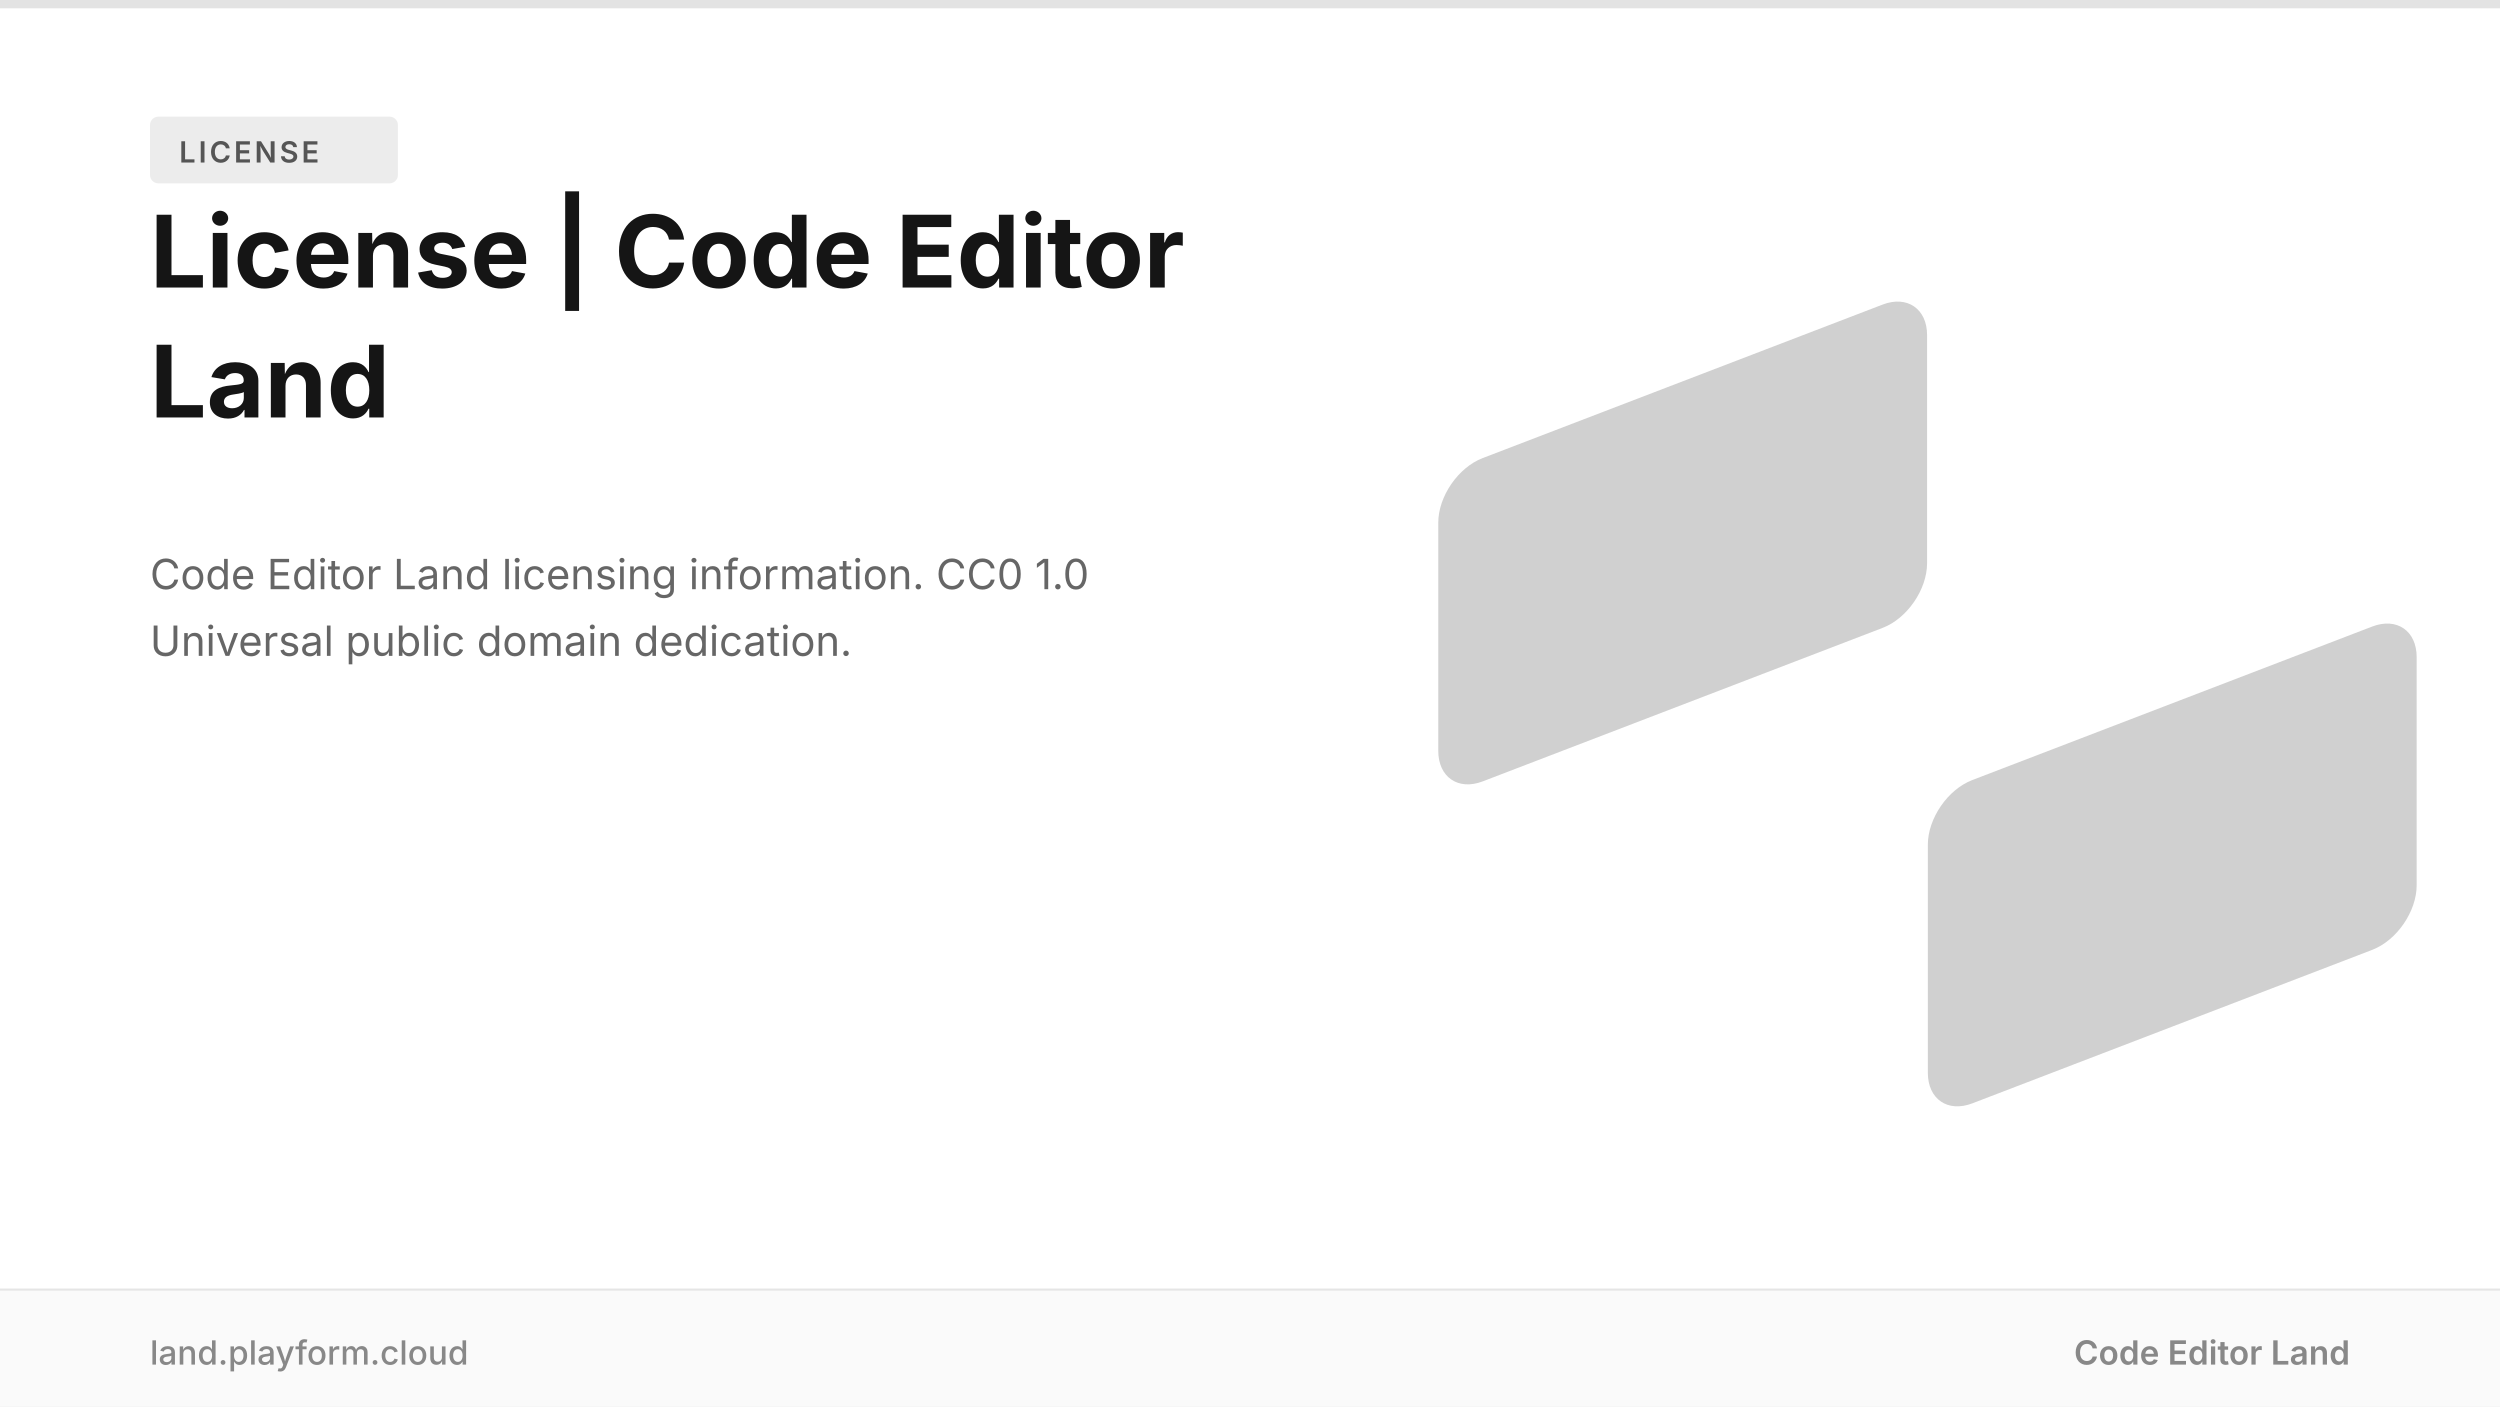
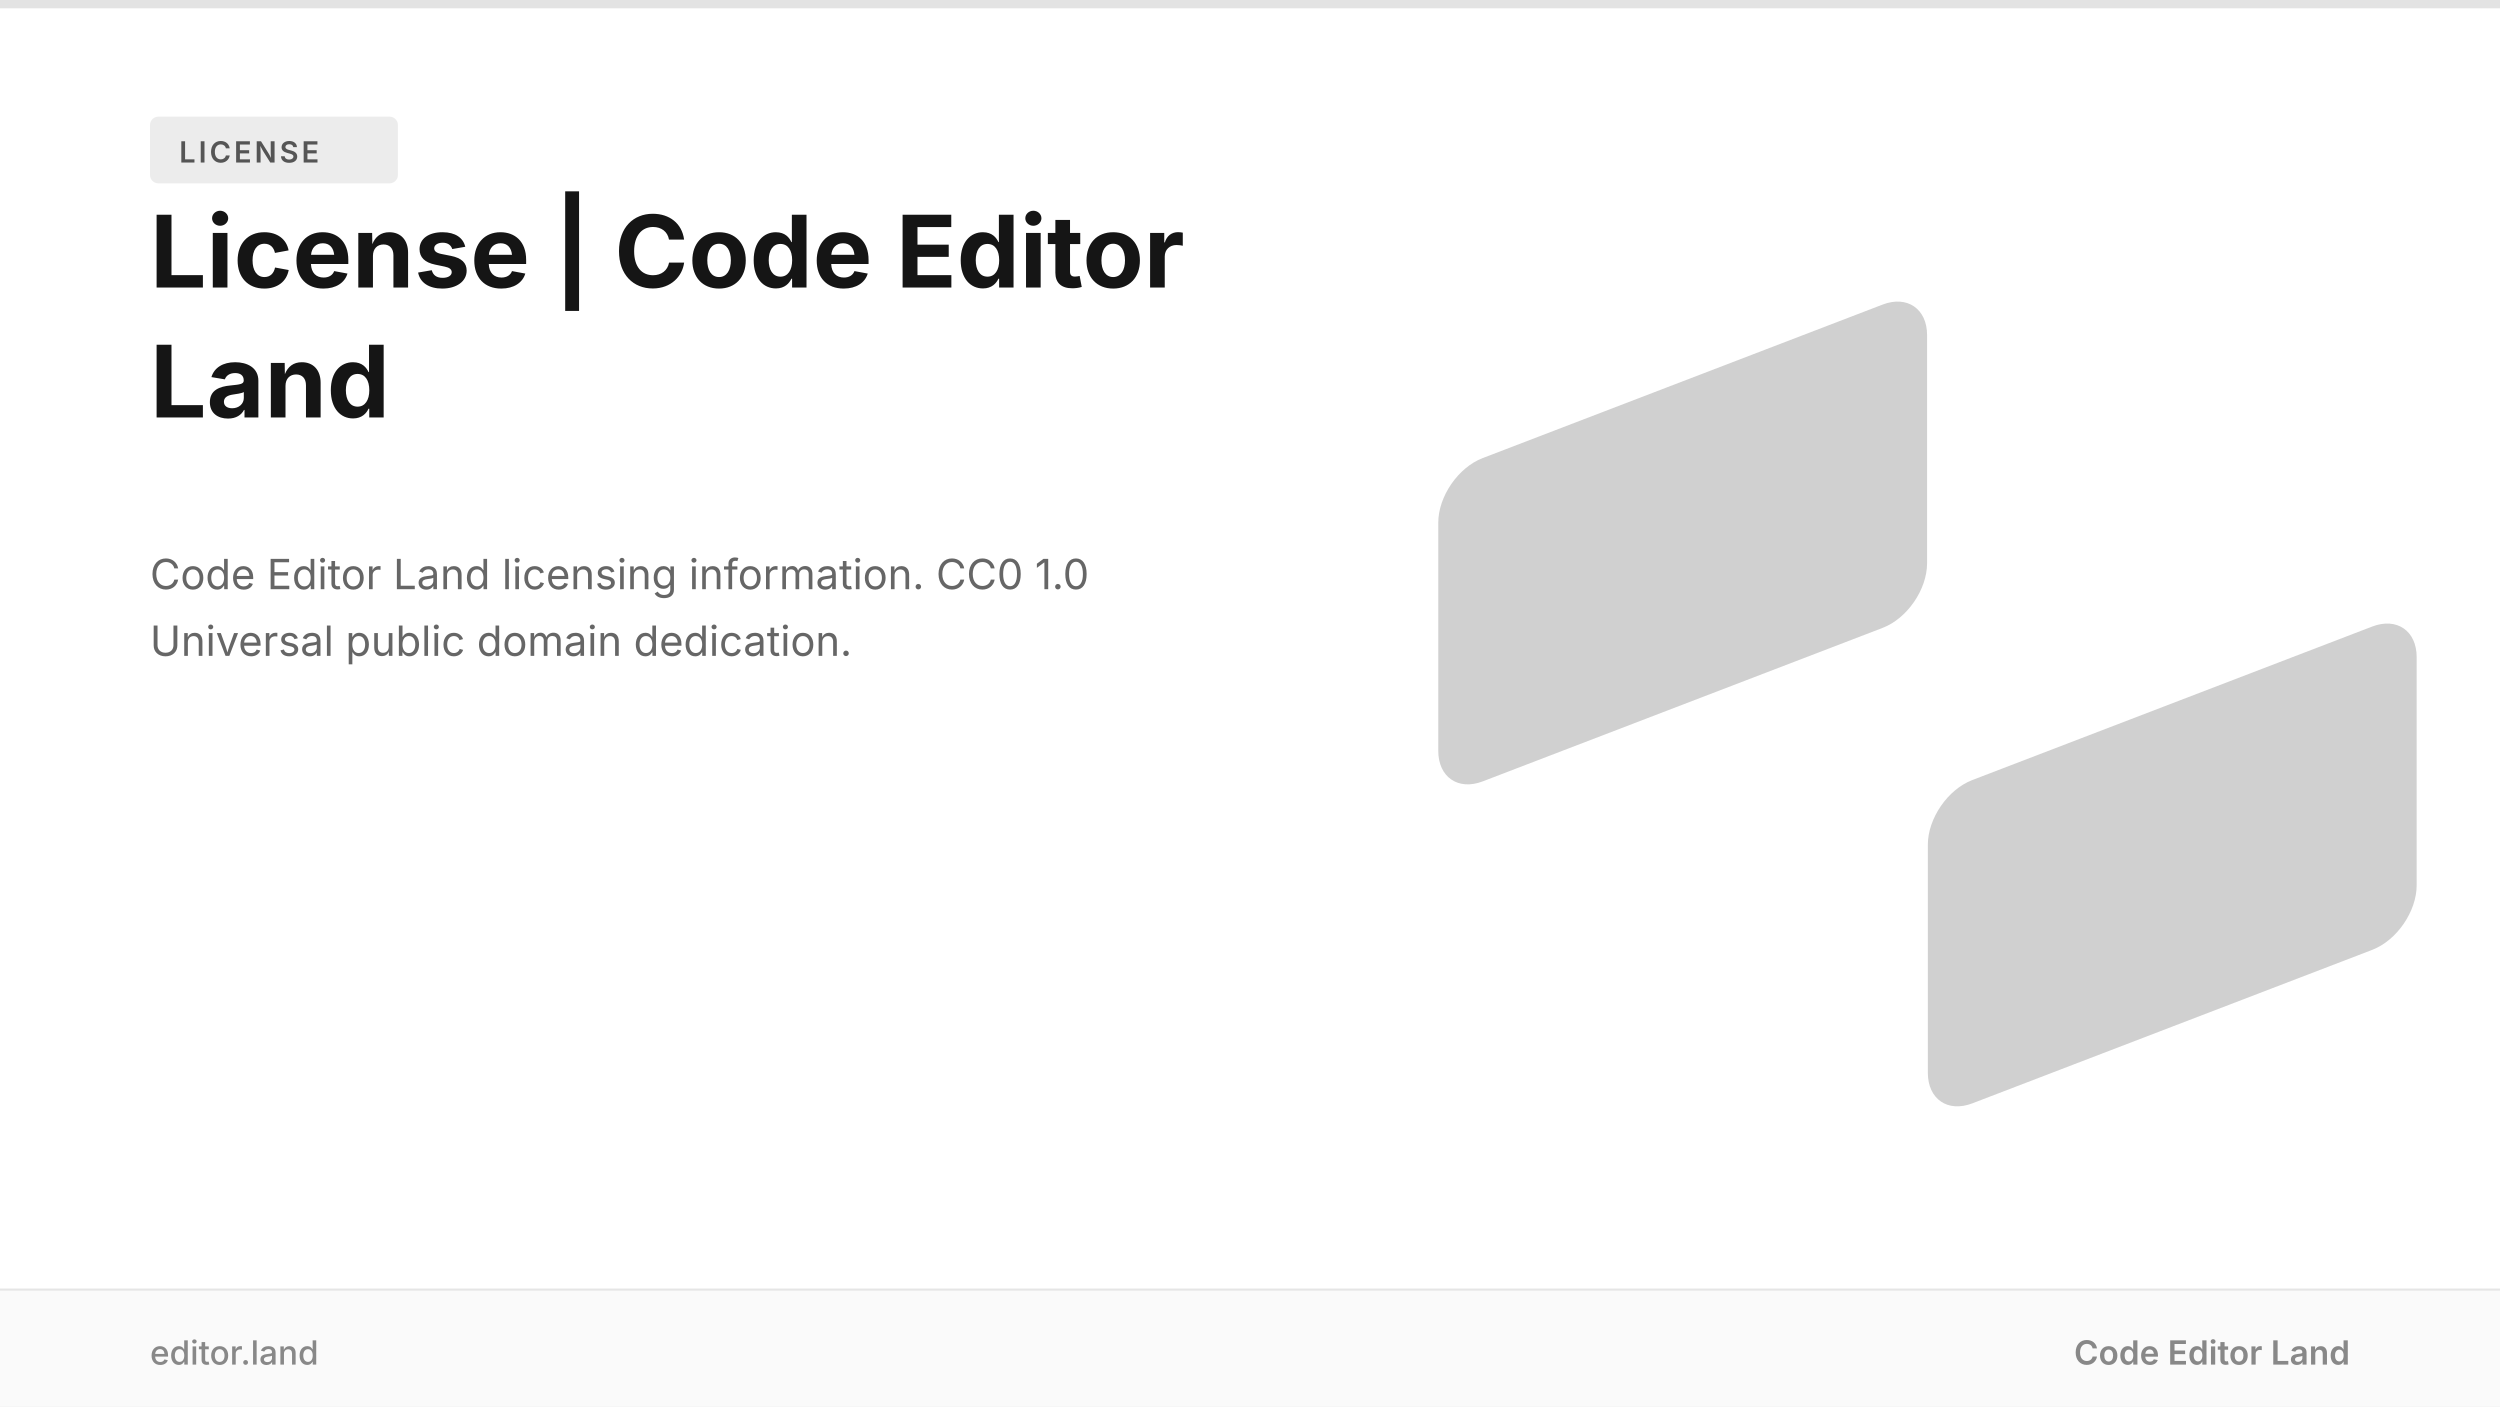
<svg xmlns="http://www.w3.org/2000/svg" width="1200" height="675" viewBox="0 0 1200 675">
  <path fill="#fff" d="M0 0h1200v675H0z" />
  <path fill="#151515" fill-opacity=".12" d="M0 0h1200v4H0z" />
  <rect width="1005.28" height="620.771" fill="#151515" fill-opacity=".2" rx="91.389" transform="matrix(-.2334 .08959 0 .25 925 138)" />
  <rect width="1005.28" height="620.771" fill="#151515" fill-opacity=".2" rx="91.389" transform="matrix(-.2334 .08959 0 .25 1160 292.55)" />
  <rect width="119" height="32" x="72" y="56" fill="#151515" fill-opacity=".08" rx="4" />
  <text x="86" y="78" fill="#555" font-family="system-ui, -apple-system, 'Segoe UI', sans-serif" font-size="14" font-weight="600" letter-spacing=".1em">LICENSE</text>
  <text x="72" y="138" fill="#151515" font-family="system-ui, -apple-system, 'Segoe UI', sans-serif" font-size="48" font-weight="700">License | Code Editor</text>
  <text x="72" y="200.4" fill="#151515" font-family="system-ui, -apple-system, 'Segoe UI', sans-serif" font-size="48" font-weight="700">Land</text>
  <text x="72" y="282.8" fill="#666" font-family="system-ui, -apple-system, 'Segoe UI', sans-serif" font-size="20" font-weight="400">Code Editor Land licensing information. CC0 1.0</text>
  <text x="72" y="314.8" fill="#666" font-family="system-ui, -apple-system, 'Segoe UI', sans-serif" font-size="20" font-weight="400">Universal public domain dedication.</text>
  <path fill="#fafafa" d="M0 619h1200v56H0z" />
  <path stroke="#e5e5e5" d="M0 619h1200" />
-   <text x="72" y="655" fill="#888" font-family="system-ui, -apple-system, 'Segoe UI', sans-serif" font-size="16" font-weight="500">land.playform.cloud</text>
+   <text x="72" y="655" fill="#888" font-family="system-ui, -apple-system, 'Segoe UI', sans-serif" font-size="16" font-weight="500">editor.land</text>
  <text x="1128" y="655" fill="#888" font-family="system-ui, -apple-system, 'Segoe UI', sans-serif" font-size="16" font-weight="600" text-anchor="end">Code Editor Land</text>
</svg>
